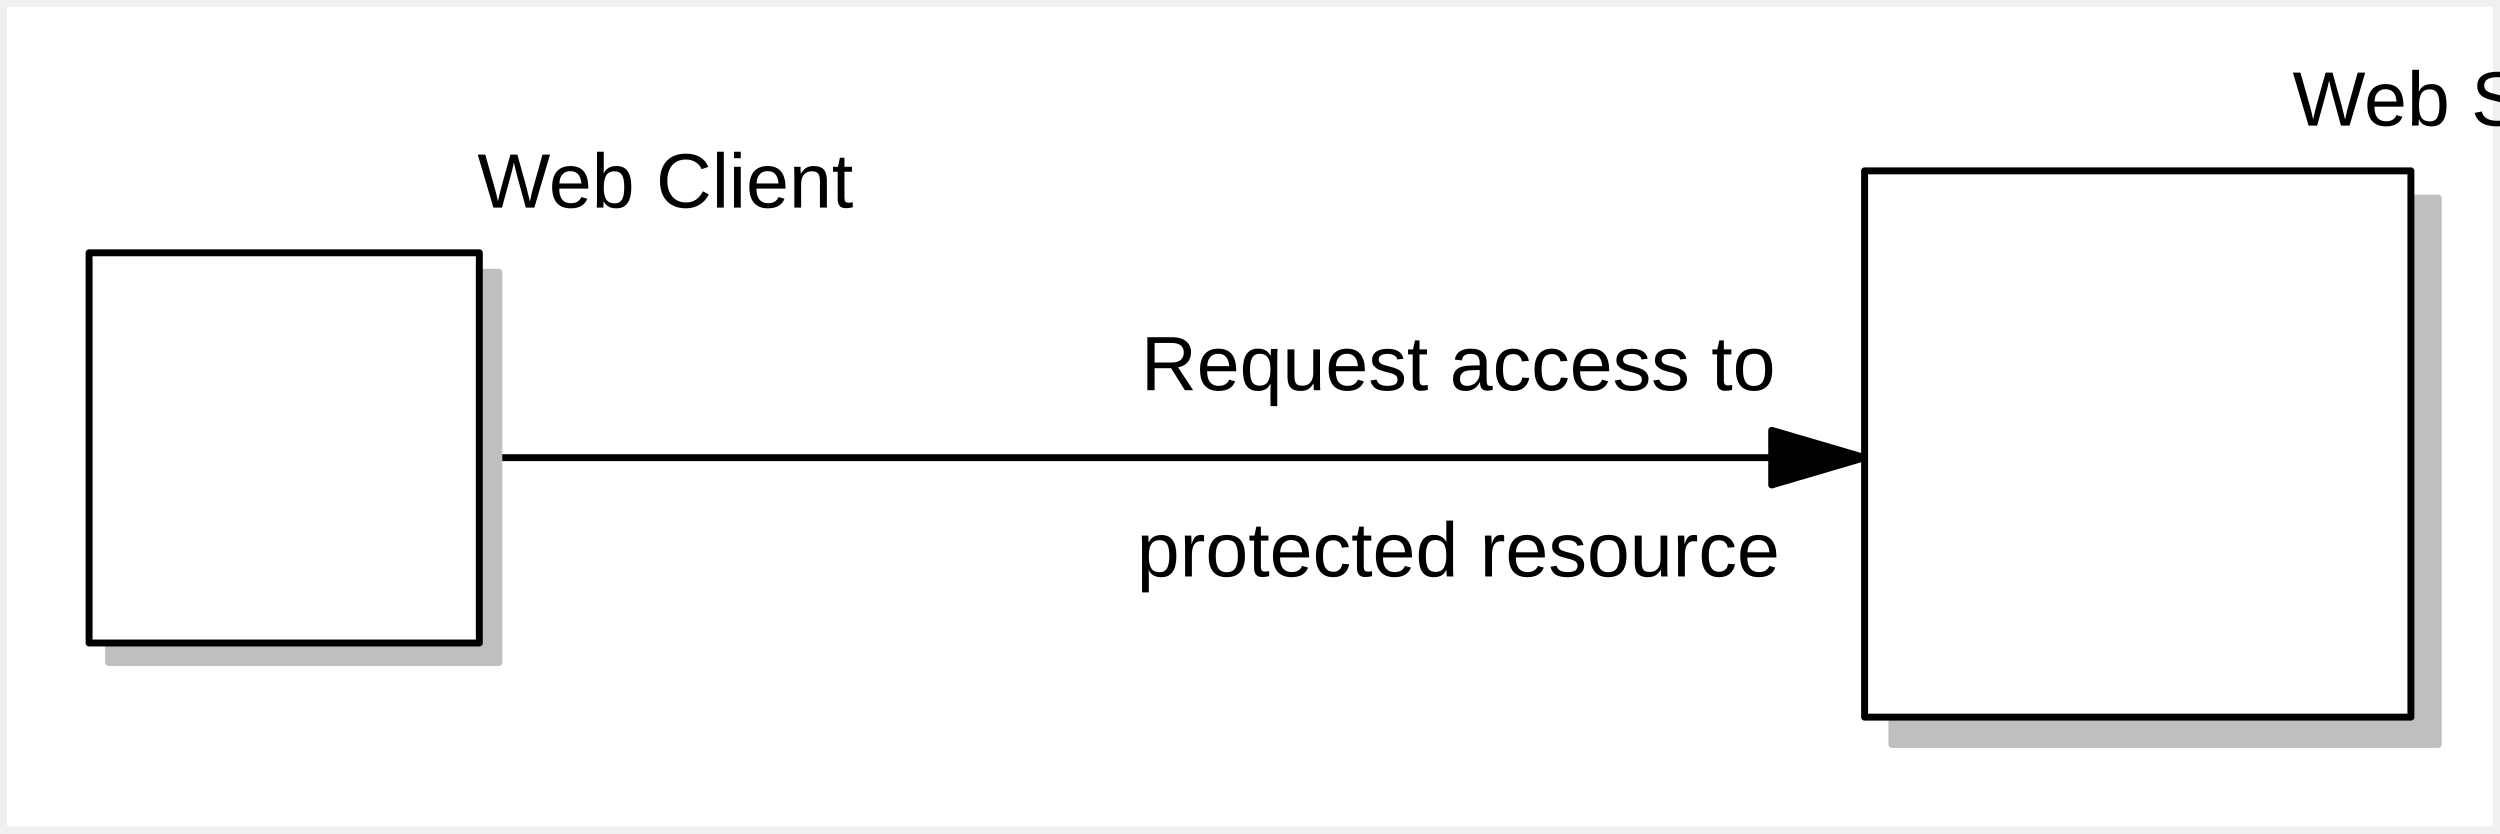
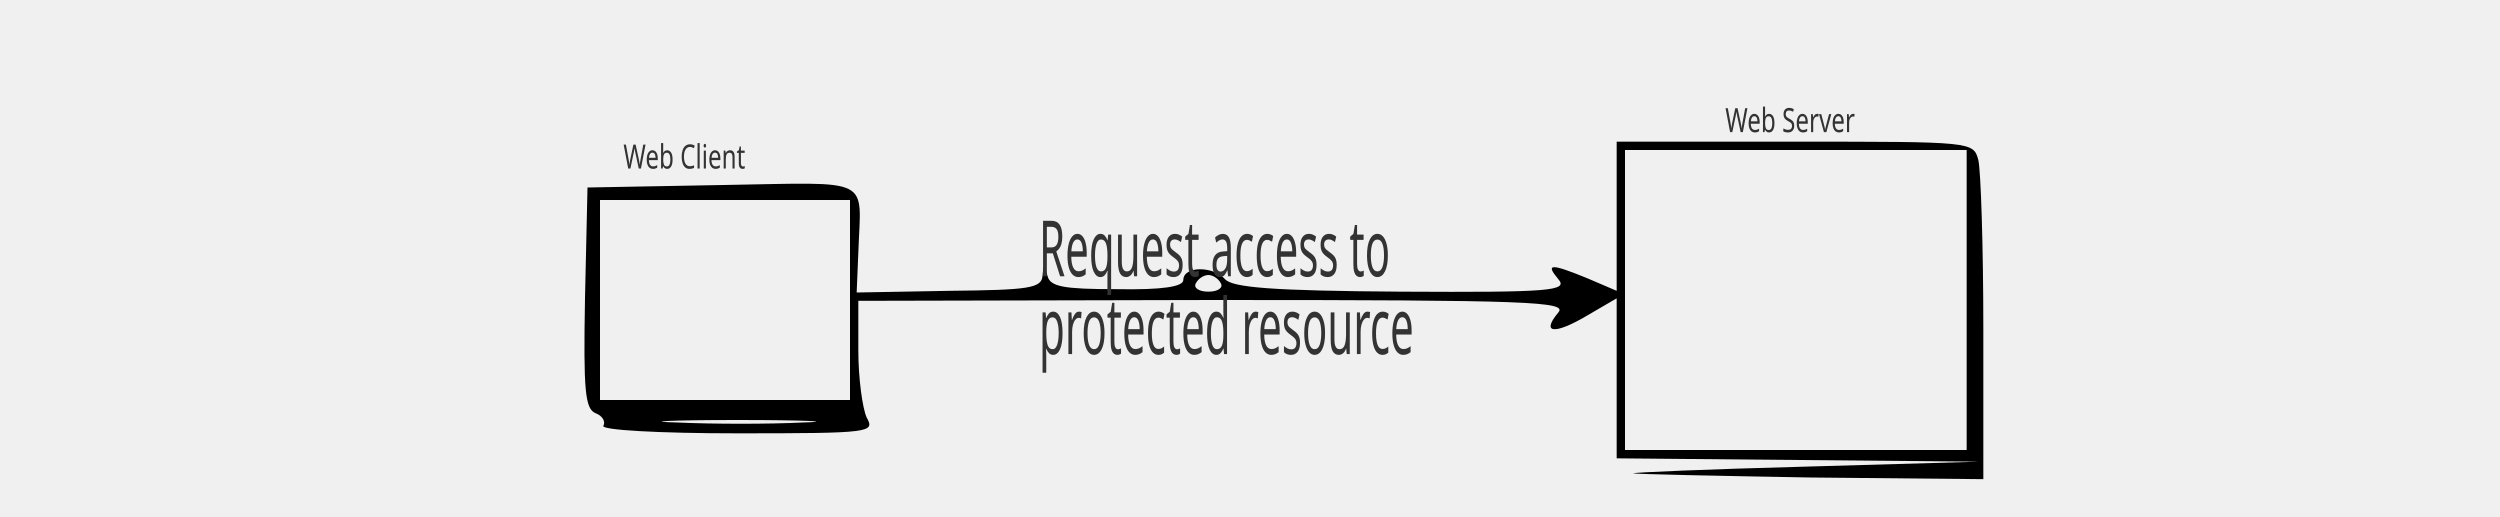
- <svg xmlns="http://www.w3.org/2000/svg" xmlns:ns1="http://schemas.microsoft.com/visio/2003/SVGExtensions/" xmlns:xlink="http://www.w3.org/1999/xlink" width="3.603in" height="1.201in" viewBox="0 0 259.393 86.479" xml:space="preserve" color-interpolation-filters="sRGB" class="st9">
-   <ns1:documentProperties ns1:langID="1040" ns1:metric="true" ns1:viewMarkup="false">
-     <ns1:userDefs>
-       <ns1:ud ns1:nameU="MBSAAddinOutlineVisible" ns1:prompt="" ns1:val="VT0(1):26" />
-     </ns1:userDefs>
-   </ns1:documentProperties>
-   <style type="text/css">
- 	
- 		.st1 {fill:#ffffff;stroke:none;stroke-linecap:round;stroke-linejoin:round;stroke-width:0.72}
- 		.st2 {fill:#bfbfbf;stroke:#bfbfbf;stroke-linecap:round;stroke-linejoin:round;stroke-width:0.72}
- 		.st3 {marker-end:url(#mrkr13-10);stroke:#000000;stroke-linecap:round;stroke-linejoin:round;stroke-width:0.72}
- 		.st4 {fill:#000000;fill-opacity:1;stroke:#000000;stroke-opacity:1;stroke-width:0.222}
- 		.st5 {fill:#000000;stroke:#000000;stroke-linecap:round;stroke-linejoin:round;stroke-width:0.72}
- 		.st6 {fill:#ffffff;stroke:#000000;stroke-linecap:round;stroke-linejoin:round;stroke-width:0.72}
- 		.st7 {fill:none;stroke:none;stroke-linecap:round;stroke-linejoin:round;stroke-width:0.72}
- 		.st8 {fill:#000000;font-family:Arial;font-size:0.667em}
- 		.st9 {fill:none;fill-rule:evenodd;font-size:12;overflow:visible;stroke-linecap:square;stroke-miterlimit:3}
- 	
- 	</style>
-   <defs id="Markers">
-     <g id="lend13">
-       <path d="M 3 1 L -0 0 L 3 -1 L 3 1 " style="stroke:none" />
-     </g>
-     <marker id="mrkr13-10" class="st4" ns1:arrowType="13" ns1:arrowSize="2" ns1:setback="13.5" refX="-13.5" orient="auto" markerUnits="strokeWidth">
-       <use xlink:href="#lend13" transform="scale(-4.5,-4.5) " />
-     </marker>
+ <svg xmlns="http://www.w3.org/2000/svg" version="1.0" width="300pt" height="62pt" viewBox="0 0 300 62" preserveAspectRatio="xMidYMid meet">
+   <defs>
+ 
  </defs>
-   <g ns1:mID="0" ns1:index="1" ns1:groupContext="foregroundPage">
-     <ns1:pageProperties ns1:drawingScale="0.0393701" ns1:pageScale="0.0393701" ns1:drawingUnits="24" ns1:shadowOffsetX="8.50394" ns1:shadowOffsetY="-8.50394" />
-     <g id="shape139-1" ns1:mID="139" ns1:groupContext="shape" transform="translate(0.72,-0.72)">
-       <rect x="0" y="1.44" width="257.953" height="85.039" class="st1" />
-     </g>
-     <g id="shape1-3" ns1:mID="1" ns1:groupContext="shape" transform="translate(196.311,-9.22394)">
-       <rect x="0" y="29.787" width="56.693" height="56.693" class="st2" />
-     </g>
-     <g id="shape110-5" ns1:mID="110" ns1:groupContext="shape" transform="translate(49.7189,133.971) scale(1,-1)">
-       <path d="M0 86.48 L134.04 86.48" class="st3" />
-     </g>
-     <g id="shape128-11" ns1:mID="128" ns1:groupContext="shape" transform="translate(270.317,44.657) rotate(90)">
-       <path d="M5.67 86.48 L0 86.48 L2.83 76.84 L5.67 86.48 Z" class="st5" />
-     </g>
-     <g id="shape4-13" ns1:mID="4" ns1:groupContext="shape" transform="translate(193.476,-12.0586)">
-       <rect x="0" y="29.787" width="56.693" height="56.693" class="st6" />
-     </g>
-     <g id="shape138-15" ns1:mID="138" ns1:groupContext="shape" transform="translate(0.72,-60.2476)">
-       <ns1:textBlock ns1:margins="rect(4,4,4,4)" ns1:tabSpace="42.5197" />
-       <ns1:textRect cx="28.346" cy="79.393" width="56.7" height="14.173" />
-       <rect x="0" y="72.306" width="56.693" height="14.173" class="st7" />
-       <text x="8.78" y="81.79" class="st8" ns1:langID="1040">
-         <ns1:paragraph ns1:horizAlign="1" />
-         <ns1:tabList />Web Client</text>
-     </g>
-     <g id="shape2-18" ns1:mID="2" ns1:groupContext="shape" transform="translate(11.2487,-17.7279)">
-       <rect x="0" y="45.984" width="40.495" height="40.495" class="st2" />
-     </g>
-     <g id="shape3-20" ns1:mID="3" ns1:groupContext="shape" transform="translate(9.22394,-19.7526)">
-       <rect x="0" y="45.984" width="40.495" height="40.495" class="st6" />
-     </g>
-     <g id="shape5-22" ns1:mID="5" ns1:groupContext="shape" transform="translate(190.641,-68.7515)">
-       <ns1:textBlock ns1:margins="rect(4,4,4,4)" ns1:tabSpace="42.5197" />
-       <ns1:textRect cx="28.346" cy="79.393" width="56.7" height="14.173" />
-       <rect x="0" y="72.306" width="56.693" height="14.173" class="st7" />
-       <text x="7.23" y="81.79" class="st8" ns1:langID="1040">
-         <ns1:paragraph ns1:horizAlign="1" />
-         <ns1:tabList />Web Server</text>
-     </g>
-     <g id="shape6-25" ns1:mID="6" ns1:groupContext="shape" transform="translate(68.7515,-21.8523)">
-       <ns1:textBlock ns1:margins="rect(4,4,4,4)" ns1:tabSpace="42.5197" />
-       <ns1:textRect cx="42.52" cy="79.265" width="85.04" height="14.428" />
-       <rect x="0" y="72.051" width="85.039" height="14.428" class="st7" />
-       <text x="9.17" y="81.67" class="st8" ns1:langID="1040">
-         <ns1:paragraph ns1:horizAlign="1" />
-         <ns1:tabList />protected resource</text>
-     </g>
-     <g id="shape7-28" ns1:mID="7" ns1:groupContext="shape" transform="translate(68.7515,-40.405)">
-       <ns1:textBlock ns1:margins="rect(4,4,4,4)" ns1:tabSpace="42.5197" />
-       <ns1:textRect cx="42.52" cy="78.502" width="85.04" height="15.954" />
-       <rect x="0" y="70.525" width="85.039" height="15.954" class="st7" />
-       <text x="9.61" y="80.9" class="st8" ns1:langID="1040">
-         <ns1:paragraph ns1:horizAlign="1" />
-         <ns1:tabList />Request access to  </text>
-     </g>
+   <g transform="translate(0,62) scale(0.1,-0.1)" fill="#000000" stroke="none">
+     <path d="M1940 361 l0 -90 -35 15 c-44 18 -51 18 -35 -1 12 -14 -9 -16 -188 -15 -156 1 -203 5 -212 15 -14 16 -50 16 -50 -1 0 -8 -25 -12 -80 -11 -64 0 -80 3 -83 16 -4 14 -5 14 -6 0 -1 -15 -17 -17 -112 -18 l-111 -2 2 48 c3 92 20 84 -162 81 l-163 -3 -3 -133 c-2 -111 0 -133 13 -138 8 -3 12 -10 9 -15 -3 -5 66 -9 161 -9 161 0 165 1 155 19 -5 11 -10 47 -10 80 l0 60 426 1 c382 0 425 -2 414 -15 -21 -25 -5 -27 34 -4 l36 21 0 -96 0 -96 218 -2 217 -2 -210 -6 c-115 -3 -208 -7 -205 -8 3 -1 98 -3 213 -5 l207 -2 0 180 c0 99 -3 190 -6 203 -6 22 -7 22 -220 22 l-214 0 0 -89z m420 -101 l0 -180 -205 0 -205 0 0 180 0 180 205 0 205 0 0 -180z m-1340 0 l0 -120 -150 0 -150 0 0 120 0 120 150 0 150 0 0 -120z m445 20 c3 -5 -3 -10 -15 -10 -12 0 -18 5 -15 10 3 6 10 10 15 10 5 0 12 -4 15 -10z m-502 -167 c-40 -2 -107 -2 -150 0 -43 1 -10 3 72 3 83 0 118 -2 78 -3z" />
+     <text x="748.021" y="436.127" style="white-space: pre; fill: rgb(51, 51, 51); font-family: &quot;Roboto Slab&quot;; font-size: 28px;" transform="matrix(1.037069, 0, 0, -1.437213, -27.72832, 1044.541)">Web Client</text>
+     <text x="748.021" y="436.127" style="white-space: pre; fill: rgb(51, 51, 51); font-family: &quot;Roboto Slab&quot;; font-size: 28px;" transform="matrix(1.03707, 0, 0, -1.43721, 1294.538, 1088.256)">Web Server</text>
+     <text transform="matrix(1.80179, 0, 0, -3.334026, -1029.25, 1549.805)" style="white-space: pre; fill: rgb(51, 51, 51); font-family: &quot;Roboto Slab&quot;; font-size: 28px;" y="350.332" x="1263.207">
+       <tspan x="1263.207" dy="1em">​</tspan>Request access to<tspan x="1263.207" dy="1em">​</tspan>protected resource<tspan x="1263.207" dy="1em">​</tspan>
+       <tspan x="1263.207" dy="1em">​</tspan>
+     </text>
  </g>
</svg>
